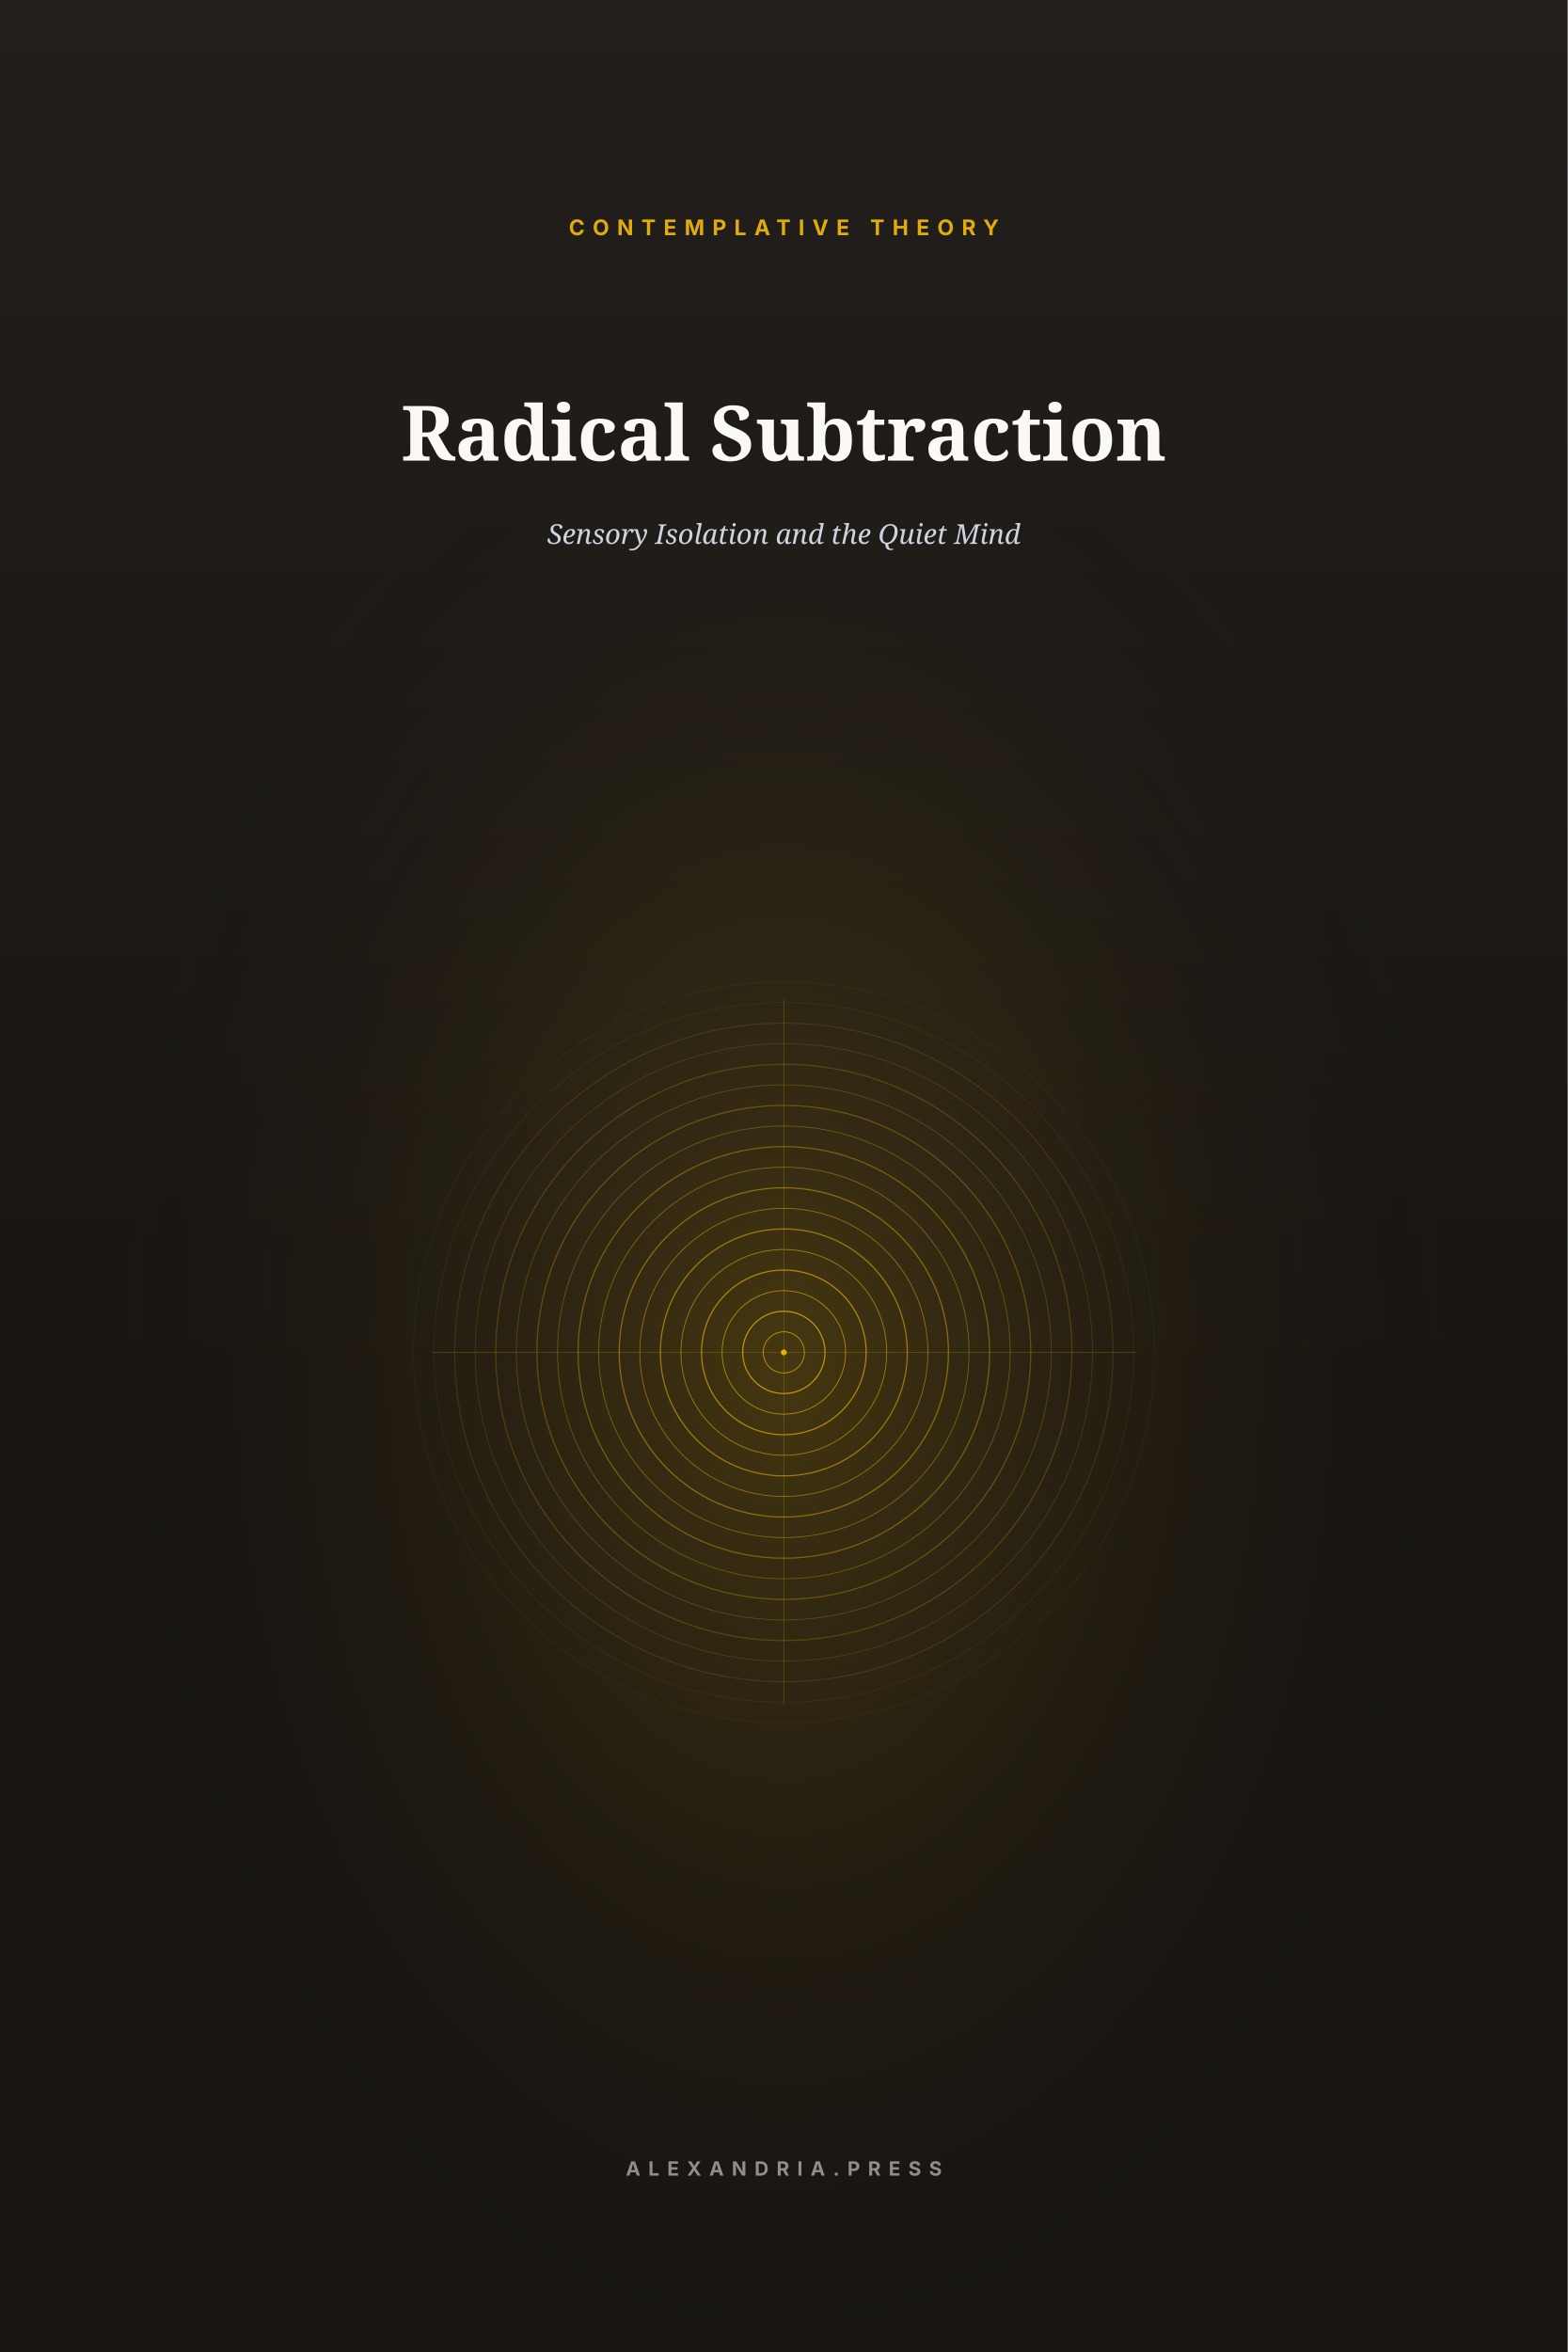
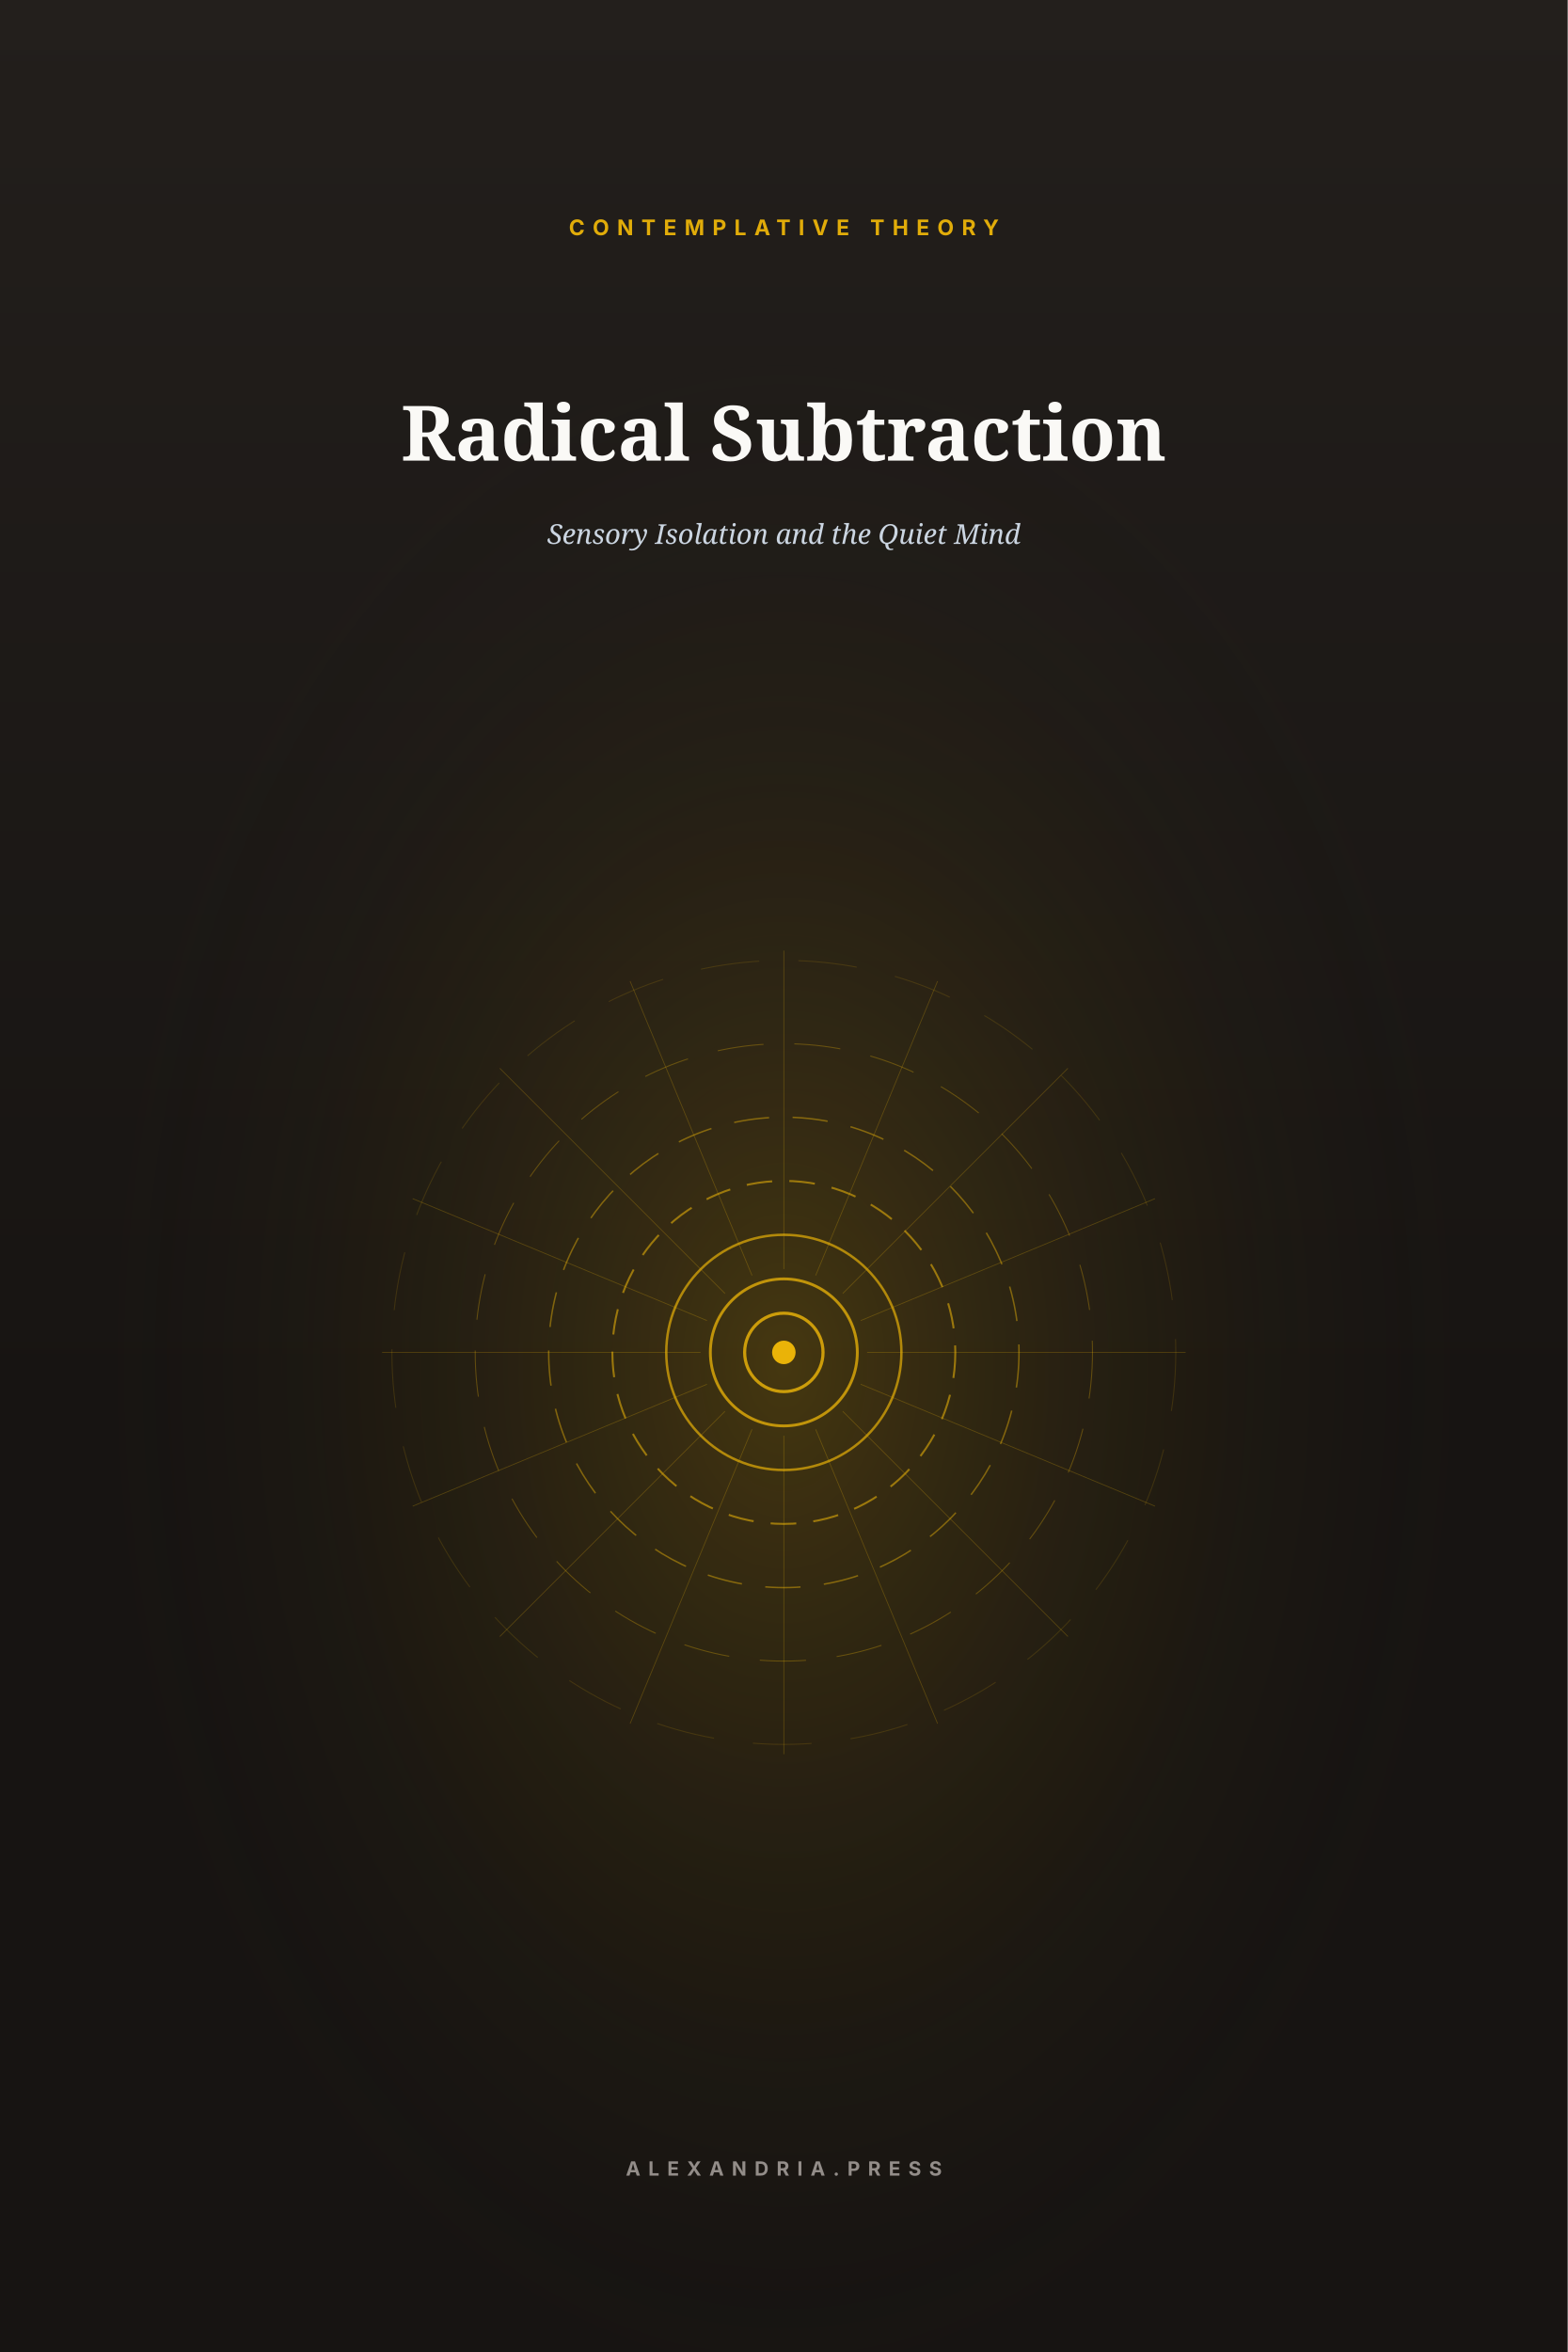
<svg xmlns="http://www.w3.org/2000/svg" viewBox="0 0 1600 2400" width="100%" height="100%">
  <defs>
    <linearGradient id="bg-radical-subtraction" x1="0%" y1="0%" x2="0%" y2="100%">
      <stop offset="0%" stop-color="#231f1c" />
      <stop offset="60%" stop-color="#171412" />
      <stop offset="100%" stop-color="#171412" />
    </linearGradient>
    <radialGradient id="halo-radical-subtraction" cx="50%" cy="58%" r="45%">
      <stop offset="0%" stop-color="#eab308" stop-opacity="0.22" />
      <stop offset="100%" stop-color="#171412" stop-opacity="0" />
    </radialGradient>
  </defs>
  <rect width="1600" height="2400" fill="url(#bg-radical-subtraction)" />
  <rect width="1600" height="2400" fill="url(#halo-radical-subtraction)" />
  <g text-anchor="middle" font-family="'Inter', -apple-system, sans-serif">
    <text x="800" y="240" font-size="22" font-weight="700" letter-spacing="8" fill="#eab308" opacity="0.95">CONTEMPLATIVE THEORY</text>
  </g>
  <g text-anchor="middle">
    <text x="800" y="470" font-family="'Literata', Georgia, serif" font-size="78" font-weight="700" fill="#faf9f6">
      Radical Subtraction
    </text>
    <text x="800" y="555" font-family="'Literata', Georgia, serif" font-size="28" font-weight="300" font-style="italic" fill="#cbd5e1">
      Sensory Isolation and the Quiet Mind
    </text>
  </g>
  <g class="emblem-void">
-     <circle cx="800" cy="1380" r="378" stroke="#eab308" stroke-width="1.2" fill="none" opacity="0.04" />
-     <circle cx="800" cy="1380" r="357" stroke="#eab308" stroke-width="0.8" fill="none" opacity="0.085" />
-     <circle cx="800" cy="1380" r="336" stroke="#eab308" stroke-width="1.2" fill="none" opacity="0.13" />
-     <circle cx="800" cy="1380" r="315" stroke="#eab308" stroke-width="0.8" fill="none" opacity="0.175" />
-     <circle cx="800" cy="1380" r="294" stroke="#eab308" stroke-width="1.2" fill="none" opacity="0.22" />
-     <circle cx="800" cy="1380" r="273" stroke="#eab308" stroke-width="0.8" fill="none" opacity="0.265" />
-     <circle cx="800" cy="1380" r="252" stroke="#eab308" stroke-width="1.2" fill="none" opacity="0.31" />
-     <circle cx="800" cy="1380" r="231" stroke="#eab308" stroke-width="0.8" fill="none" opacity="0.355" />
-     <circle cx="800" cy="1380" r="210" stroke="#eab308" stroke-width="1.2" fill="none" opacity="0.4" />
-     <circle cx="800" cy="1380" r="189" stroke="#eab308" stroke-width="0.8" fill="none" opacity="0.445" />
-     <circle cx="800" cy="1380" r="168" stroke="#eab308" stroke-width="1.2" fill="none" opacity="0.49" />
-     <circle cx="800" cy="1380" r="147" stroke="#eab308" stroke-width="0.8" fill="none" opacity="0.535" />
-     <circle cx="800" cy="1380" r="126" stroke="#eab308" stroke-width="1.2" fill="none" opacity="0.58" />
-     <circle cx="800" cy="1380" r="105" stroke="#eab308" stroke-width="0.8" fill="none" opacity="0.625" />
-     <circle cx="800" cy="1380" r="84" stroke="#eab308" stroke-width="1.2" fill="none" opacity="0.67" />
-     <circle cx="800" cy="1380" r="63" stroke="#eab308" stroke-width="0.8" fill="none" opacity="0.715" />
-     <circle cx="800" cy="1380" r="42" stroke="#eab308" stroke-width="1.2" fill="none" opacity="0.76" />
-     <circle cx="800" cy="1380" r="21" stroke="#eab308" stroke-width="0.8" fill="none" opacity="0.805" />
-     <line x1="440" y1="1380" x2="1160" y2="1380" stroke="#eab308" stroke-width="0.75" opacity="0.25" />
-     <line x1="800" y1="1020" x2="800" y2="1740" stroke="#eab308" stroke-width="0.75" opacity="0.25" />
-     <circle cx="800" cy="1380" r="3" fill="#eab308" opacity="0.95" />
+     <circle cx="800" cy="1380" r="40" stroke="#eab308" stroke-width="3.2" stroke-dasharray="none" fill="none" opacity="0.82" />
+     <circle cx="800" cy="1380" r="75" stroke="#eab308" stroke-width="2.9" stroke-dasharray="none" fill="none" opacity="0.76" />
+     <circle cx="800" cy="1380" r="120" stroke="#eab308" stroke-width="2.5" stroke-dasharray="none" fill="none" opacity="0.68" />
+     <circle cx="800" cy="1380" r="175" stroke="#eab308" stroke-width="2.0" stroke-dasharray="26.2,17.5" fill="none" opacity="0.57" />
+     <circle cx="800" cy="1380" r="240" stroke="#eab308" stroke-width="1.5" stroke-dasharray="36.0,24.0" fill="none" opacity="0.45" />
+     <circle cx="800" cy="1380" r="315" stroke="#eab308" stroke-width="1.0" stroke-dasharray="47.2,31.5" fill="none" opacity="0.31" />
+     <circle cx="800" cy="1380" r="400" stroke="#eab308" stroke-width="1.0" stroke-dasharray="60.0,40.0" fill="none" opacity="0.15" />
+     <line x1="885.0" y1="1380.0" x2="1210.0" y2="1380.0" stroke="#eab308" stroke-width="0.8" opacity="0.25" />
+     <line x1="878.5" y1="1412.5" x2="1178.8" y2="1536.9" stroke="#eab308" stroke-width="0.8" opacity="0.25" />
+     <line x1="860.1" y1="1440.1" x2="1089.9" y2="1669.9" stroke="#eab308" stroke-width="0.8" opacity="0.25" />
+     <line x1="832.5" y1="1458.5" x2="956.9" y2="1758.8" stroke="#eab308" stroke-width="0.8" opacity="0.25" />
+     <line x1="800.0" y1="1465.0" x2="800.0" y2="1790.0" stroke="#eab308" stroke-width="0.8" opacity="0.25" />
+     <line x1="767.5" y1="1458.5" x2="643.1" y2="1758.8" stroke="#eab308" stroke-width="0.8" opacity="0.25" />
+     <line x1="739.9" y1="1440.1" x2="510.1" y2="1669.9" stroke="#eab308" stroke-width="0.8" opacity="0.25" />
+     <line x1="721.5" y1="1412.5" x2="421.2" y2="1536.9" stroke="#eab308" stroke-width="0.8" opacity="0.25" />
+     <line x1="715.0" y1="1380.0" x2="390.0" y2="1380.0" stroke="#eab308" stroke-width="0.8" opacity="0.25" />
+     <line x1="721.5" y1="1347.5" x2="421.2" y2="1223.1" stroke="#eab308" stroke-width="0.8" opacity="0.25" />
+     <line x1="739.9" y1="1319.9" x2="510.1" y2="1090.1" stroke="#eab308" stroke-width="0.8" opacity="0.25" />
+     <line x1="767.5" y1="1301.5" x2="643.1" y2="1001.2" stroke="#eab308" stroke-width="0.8" opacity="0.25" />
+     <line x1="800.0" y1="1295.0" x2="800.0" y2="970.0" stroke="#eab308" stroke-width="0.8" opacity="0.25" />
+     <line x1="832.5" y1="1301.5" x2="956.9" y2="1001.2" stroke="#eab308" stroke-width="0.8" opacity="0.25" />
+     <line x1="860.1" y1="1319.9" x2="1089.9" y2="1090.1" stroke="#eab308" stroke-width="0.8" opacity="0.25" />
+     <line x1="878.5" y1="1347.5" x2="1178.8" y2="1223.1" stroke="#eab308" stroke-width="0.8" opacity="0.25" />
+     <circle cx="800" cy="1380" r="12" fill="#eab308" />
  </g>
  <g text-anchor="middle" font-family="'Inter', -apple-system, sans-serif">
    <text x="800" y="2220" font-size="20" font-weight="700" letter-spacing="8" fill="#a8a29e" opacity="0.85">ALEXANDRIA.PRESS</text>
  </g>
</svg>
